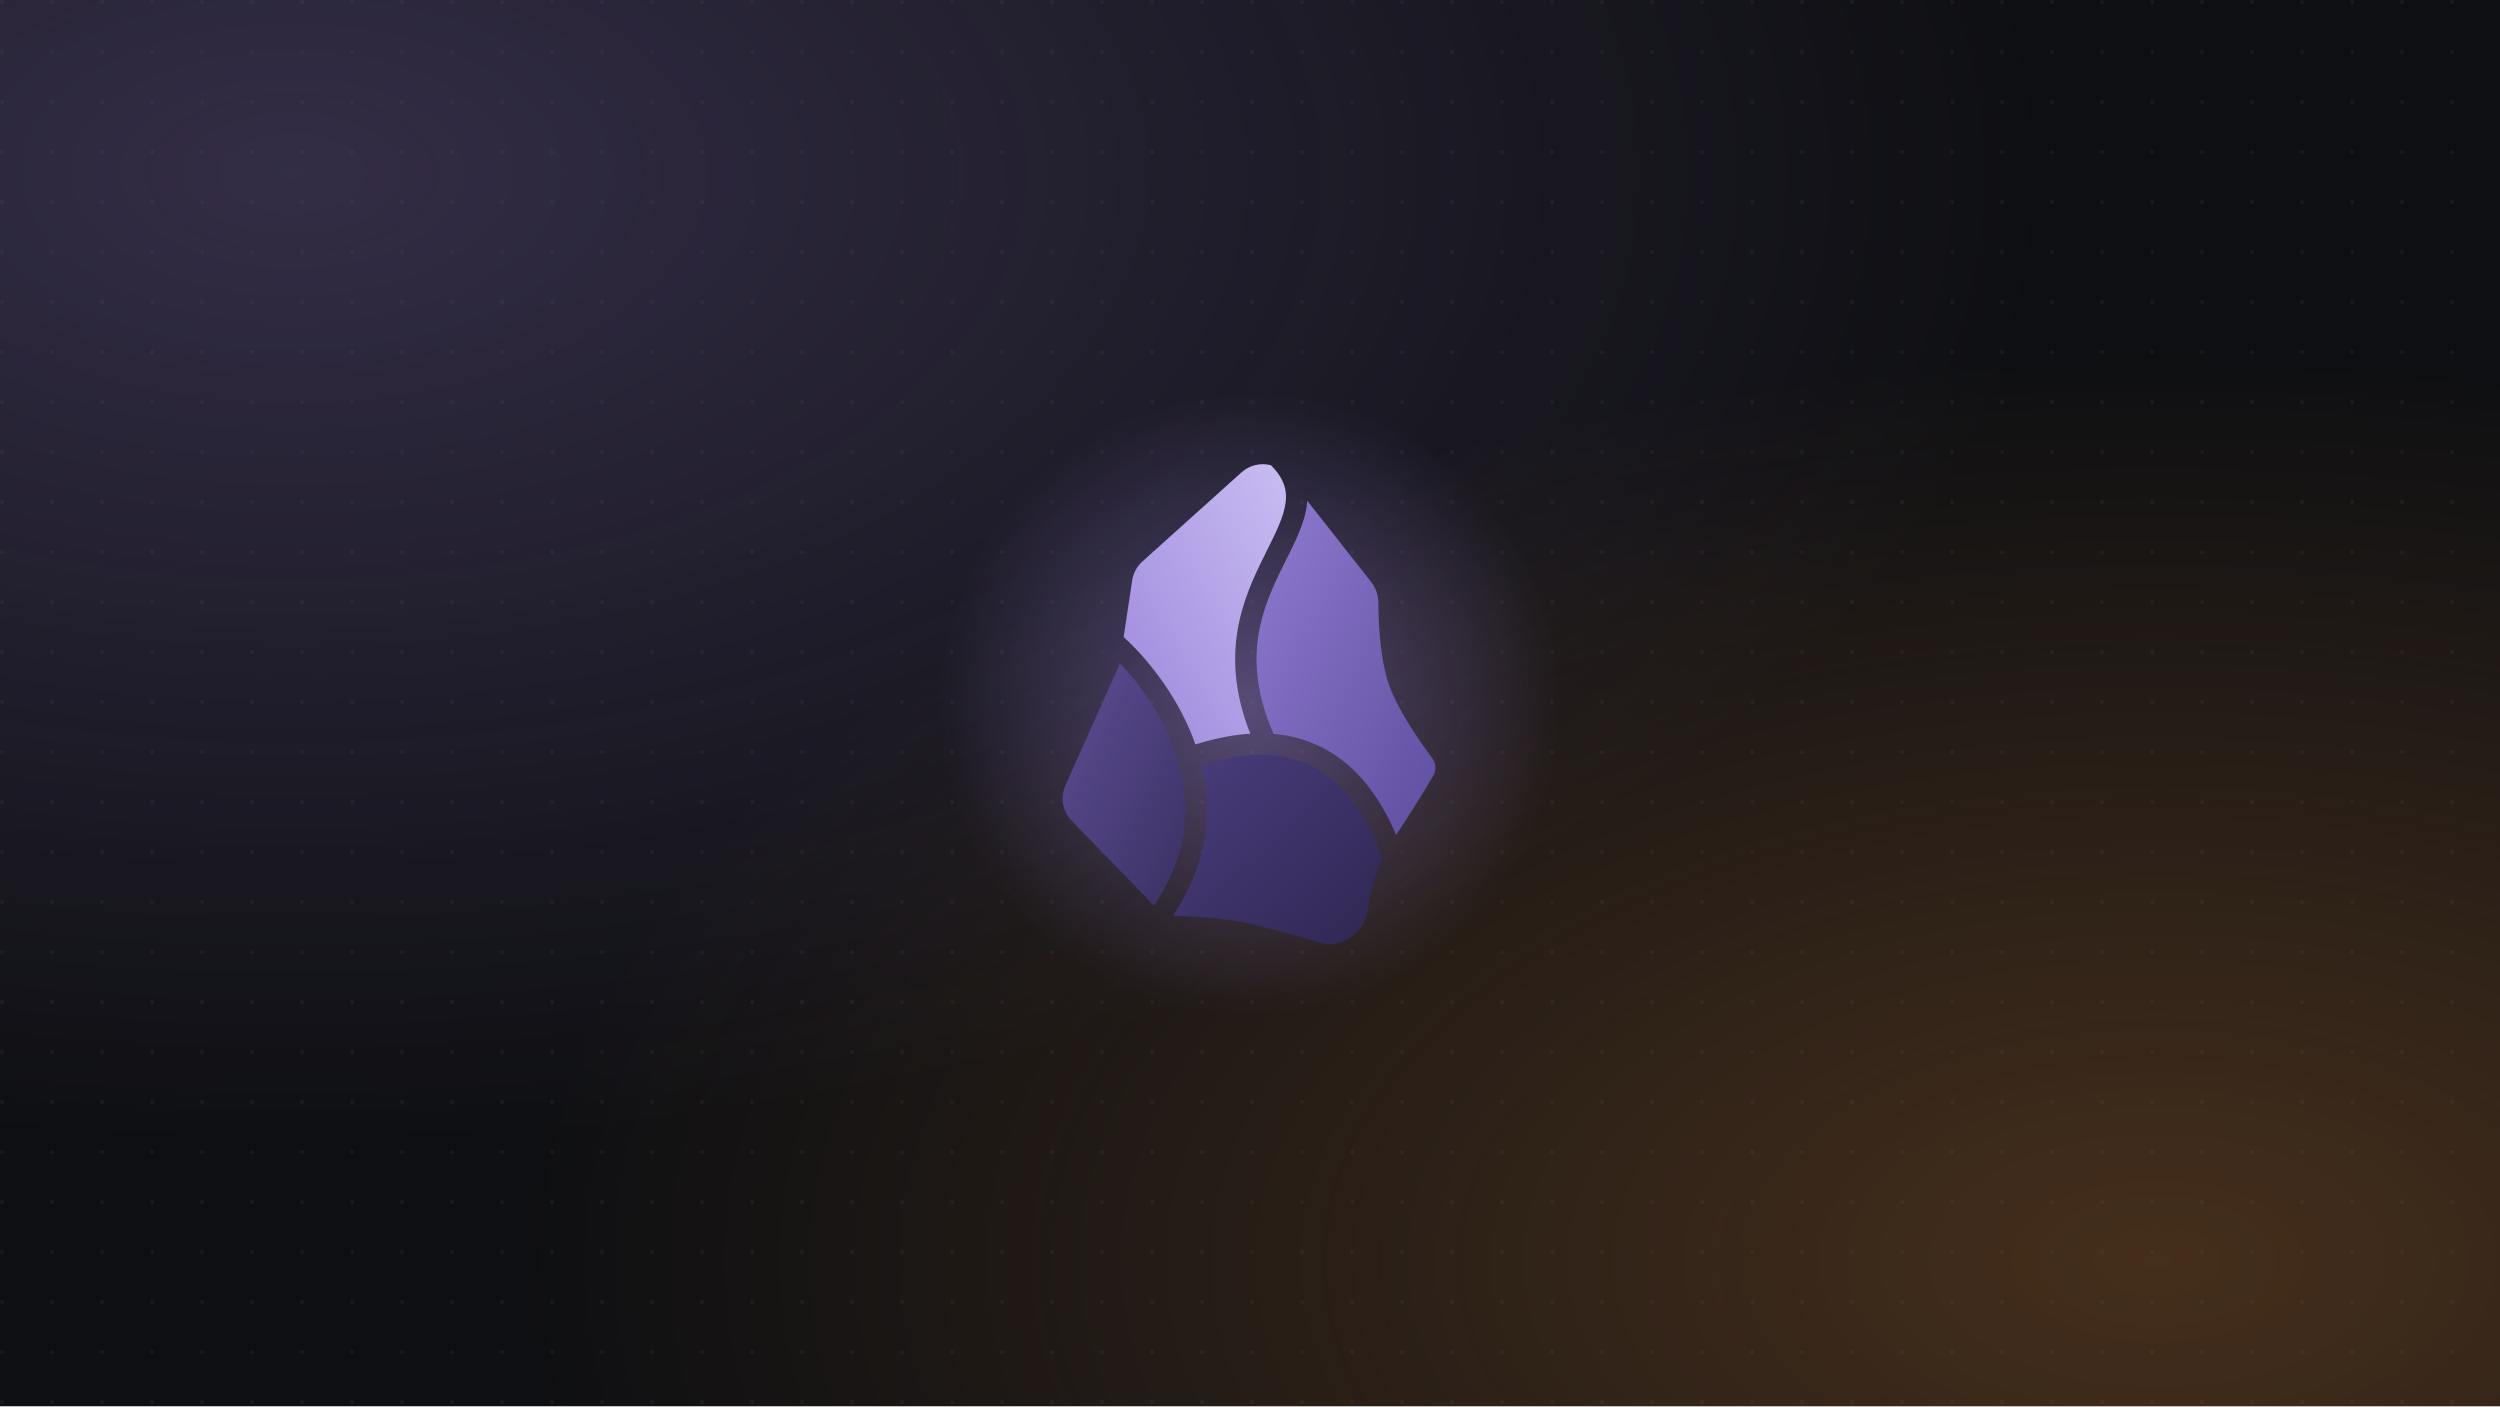
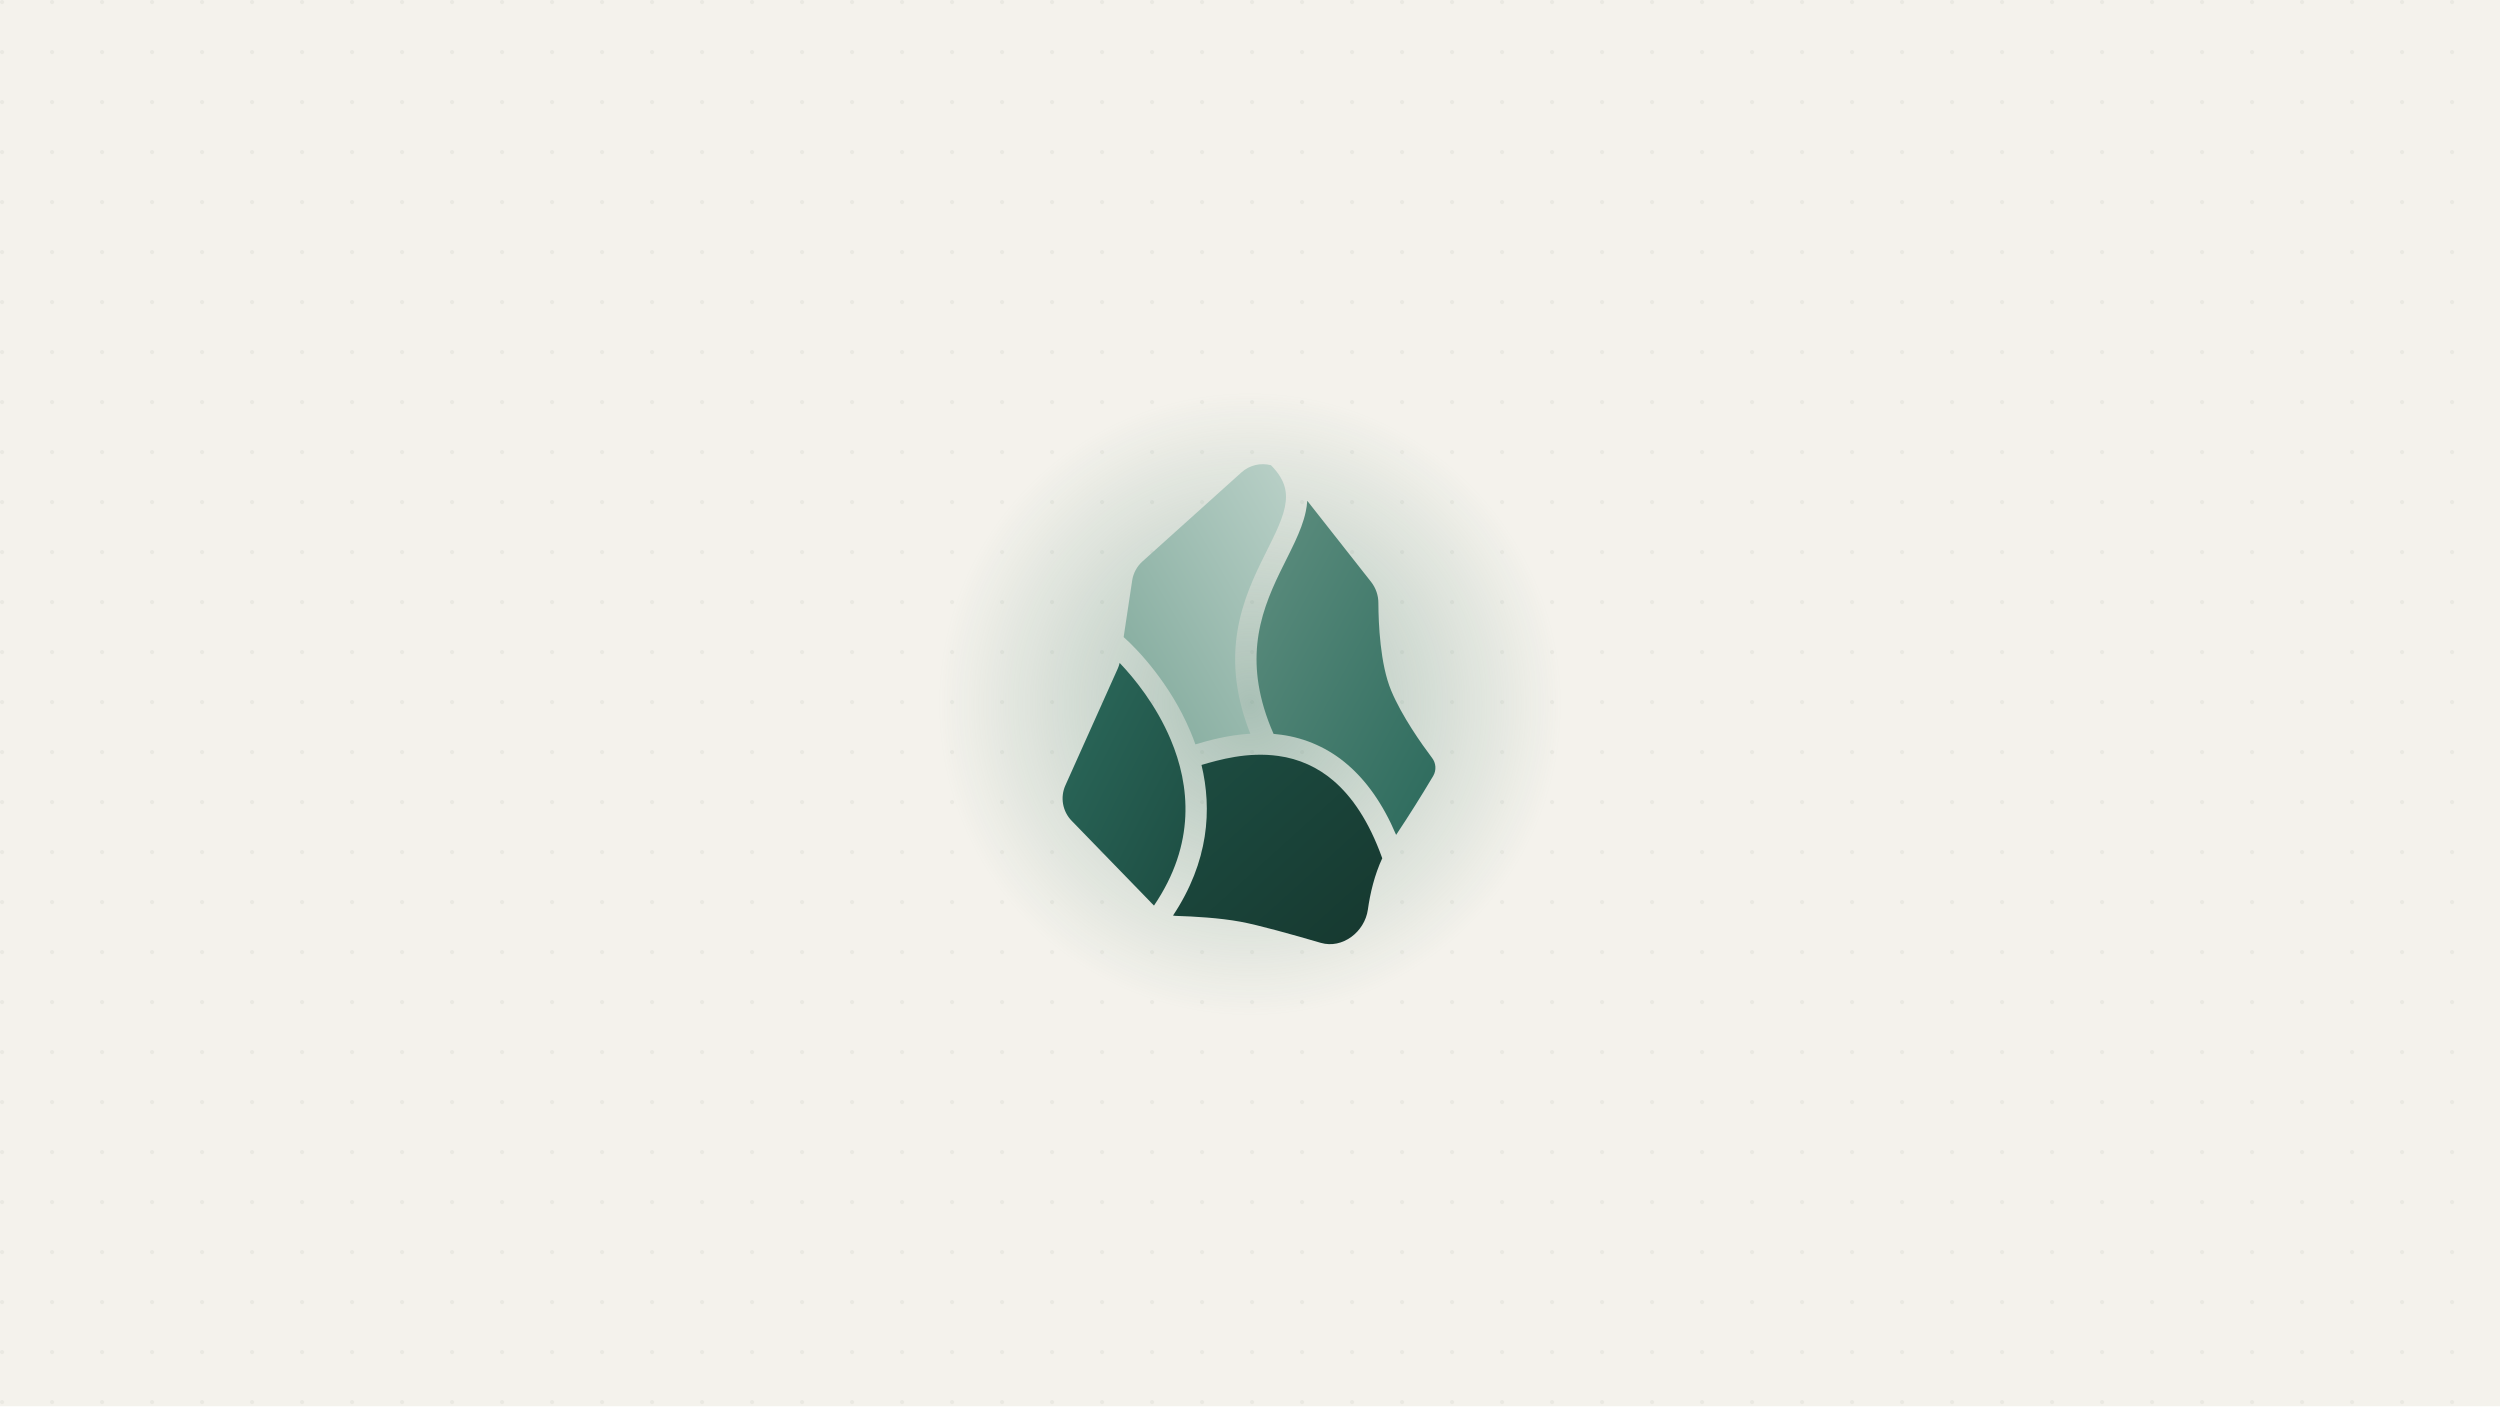
<svg xmlns="http://www.w3.org/2000/svg" viewBox="0 0 1200 675" width="1200" height="675" role="img" aria-label="The Obsidian logo at the centre of a note graph, with links radiating outwards to connected notes">
  <defs>
    <radialGradient id="obGlowA" cx="12%" cy="12%" r="70%">
-       <stop offset="0%" stop-color="#6b5a94" stop-opacity="0.40" />
-       <stop offset="100%" stop-color="#6b5a94" stop-opacity="0" />
+       <stop offset="0%" stop-color="#3f7567" stop-opacity="0.40" />
+       <stop offset="100%" stop-color="#3f7567" stop-opacity="0" />
    </radialGradient>
    <radialGradient id="obGlowB" cx="86%" cy="90%" r="65%">
-       <stop offset="0%" stop-color="#b06c2e" stop-opacity="0.34" />
-       <stop offset="100%" stop-color="#b06c2e" stop-opacity="0" />
+       <stop offset="0%" stop-color="#1d4d42" stop-opacity="0.34" />
+       <stop offset="100%" stop-color="#1d4d42" stop-opacity="0" />
    </radialGradient>
    <radialGradient id="obCore" cx="50%" cy="50%" r="50%">
-       <stop offset="0%" stop-color="#8f7ad0" stop-opacity="0.50" />
-       <stop offset="100%" stop-color="#8f7ad0" stop-opacity="0" />
+       <stop offset="0%" stop-color="#5f8f80" stop-opacity="0.50" />
+       <stop offset="100%" stop-color="#5f8f80" stop-opacity="0" />
    </radialGradient>
    <pattern id="obDots" width="24" height="24" patternUnits="userSpaceOnUse">
-       <circle cx="1" cy="1" r="1" fill="#f4f4f6" opacity="0.05" />
+       <circle cx="1" cy="1" r="1" fill="#1d211f" opacity="0.05" />
    </pattern>
    <linearGradient id="obFacetT" x1="0" y1="1" x2="1" y2="0">
-       <stop offset="0%" stop-color="#9d88dc" />
-       <stop offset="100%" stop-color="#c9bcf2" />
+       <stop offset="0%" stop-color="#7fa89a" />
+       <stop offset="100%" stop-color="#b9d0c7" />
    </linearGradient>
    <linearGradient id="obFacetM" x1="0" y1="0" x2="1" y2="1">
-       <stop offset="0%" stop-color="#8f7ad0" />
-       <stop offset="100%" stop-color="#5f4fa0" />
+       <stop offset="0%" stop-color="#5f8f80" />
+       <stop offset="100%" stop-color="#2c6a5c" />
    </linearGradient>
    <linearGradient id="obFacetL" x1="0" y1="0" x2="1" y2="1">
-       <stop offset="0%" stop-color="#5d4d94" />
-       <stop offset="100%" stop-color="#3b3163" />
+       <stop offset="0%" stop-color="#2c6a5c" />
+       <stop offset="100%" stop-color="#1d4d42" />
    </linearGradient>
    <linearGradient id="obFacetD" x1="0" y1="0" x2="1" y2="1">
-       <stop offset="0%" stop-color="#4a3d7d" />
-       <stop offset="100%" stop-color="#2f2752" />
+       <stop offset="0%" stop-color="#1d4d42" />
+       <stop offset="100%" stop-color="#16382f" />
    </linearGradient>
  </defs>
-   <rect width="1200" height="675" fill="#0e0f12" />
+   <rect width="1200" height="675" fill="#f4f2ec" />
  <rect width="1200" height="675" fill="url(#obDots)" />
-   <rect width="1200" height="675" fill="url(#obGlowA)" />
-   <rect width="1200" height="675" fill="url(#obGlowB)" />
  <circle cx="600" cy="338" r="150" fill="url(#obCore)" />
  <g transform="translate(484.32 222.8) scale(9.6)">
    <path fill="url(#obFacetT)" d="M9.32 14.01c.615-.183 1.606-.465 2.745-.534-.683-1.725-.848-3.233-.716-4.577.154-1.552.7-2.847 1.235-3.95.113-.235.223-.454.328-.664.149-.297.288-.577.419-.86.217-.47.379-.885.46-1.27.08-.38.08-.72-.014-1.043-.095-.325-.297-.675-.68-1.06a1.6 1.6 0 0 0-1.475.36l-4.95 4.452a1.602 1.602 0 0 0-.513.952l-.427 2.83c.672.59 2.328 2.316 3.335 4.711.09.21.175.43.253.653z" />
    <path fill="url(#obFacetM)" d="M19.355 18.538a68.967 68.959 0 0 0 1.858-2.954.81.81 0 0 0-.062-.9c-.516-.685-1.504-2.075-2.042-3.362-.553-1.321-.636-3.375-.64-4.377a1.707 1.707 0 0 0-.358-1.05l-3.198-4.064a3.744 3.744 0 0 1-.076.543c-.106.503-.307 1.004-.536 1.5-.134.29-.29.6-.446.914l-.31.626c-.516 1.068-.997 2.227-1.132 3.59-.124 1.26.046 2.73.815 4.481.128.011.257.025.386.044a6.363 6.363 0 0 1 3.326 1.505c.916.79 1.744 1.922 2.415 3.5z" />
    <path fill="url(#obFacetL)" d="M5.533 9.938c-.023.1-.056.197-.098.29L2.82 16.059a1.602 1.602 0 0 0 .313 1.772l4.116 4.24c2.103-3.101 1.796-6.02.836-8.3-.728-1.73-1.832-3.081-2.55-3.831z" />
    <path fill="url(#obFacetD)" d="M8.199 22.569c.073.012.146.02.22.02.78.024 2.095.092 3.16.29.87.16 2.593.64 4.01 1.055 1.083.316 2.198-.548 2.355-1.664.114-.814.33-1.735.725-2.58l-.01.005c-.67-1.87-1.522-3.078-2.416-3.849a5.295 5.295 0 0 0-2.778-1.257c-1.54-.216-2.952.19-3.84.45.532 2.218.368 4.829-1.425 7.531z" />
  </g>
</svg>
